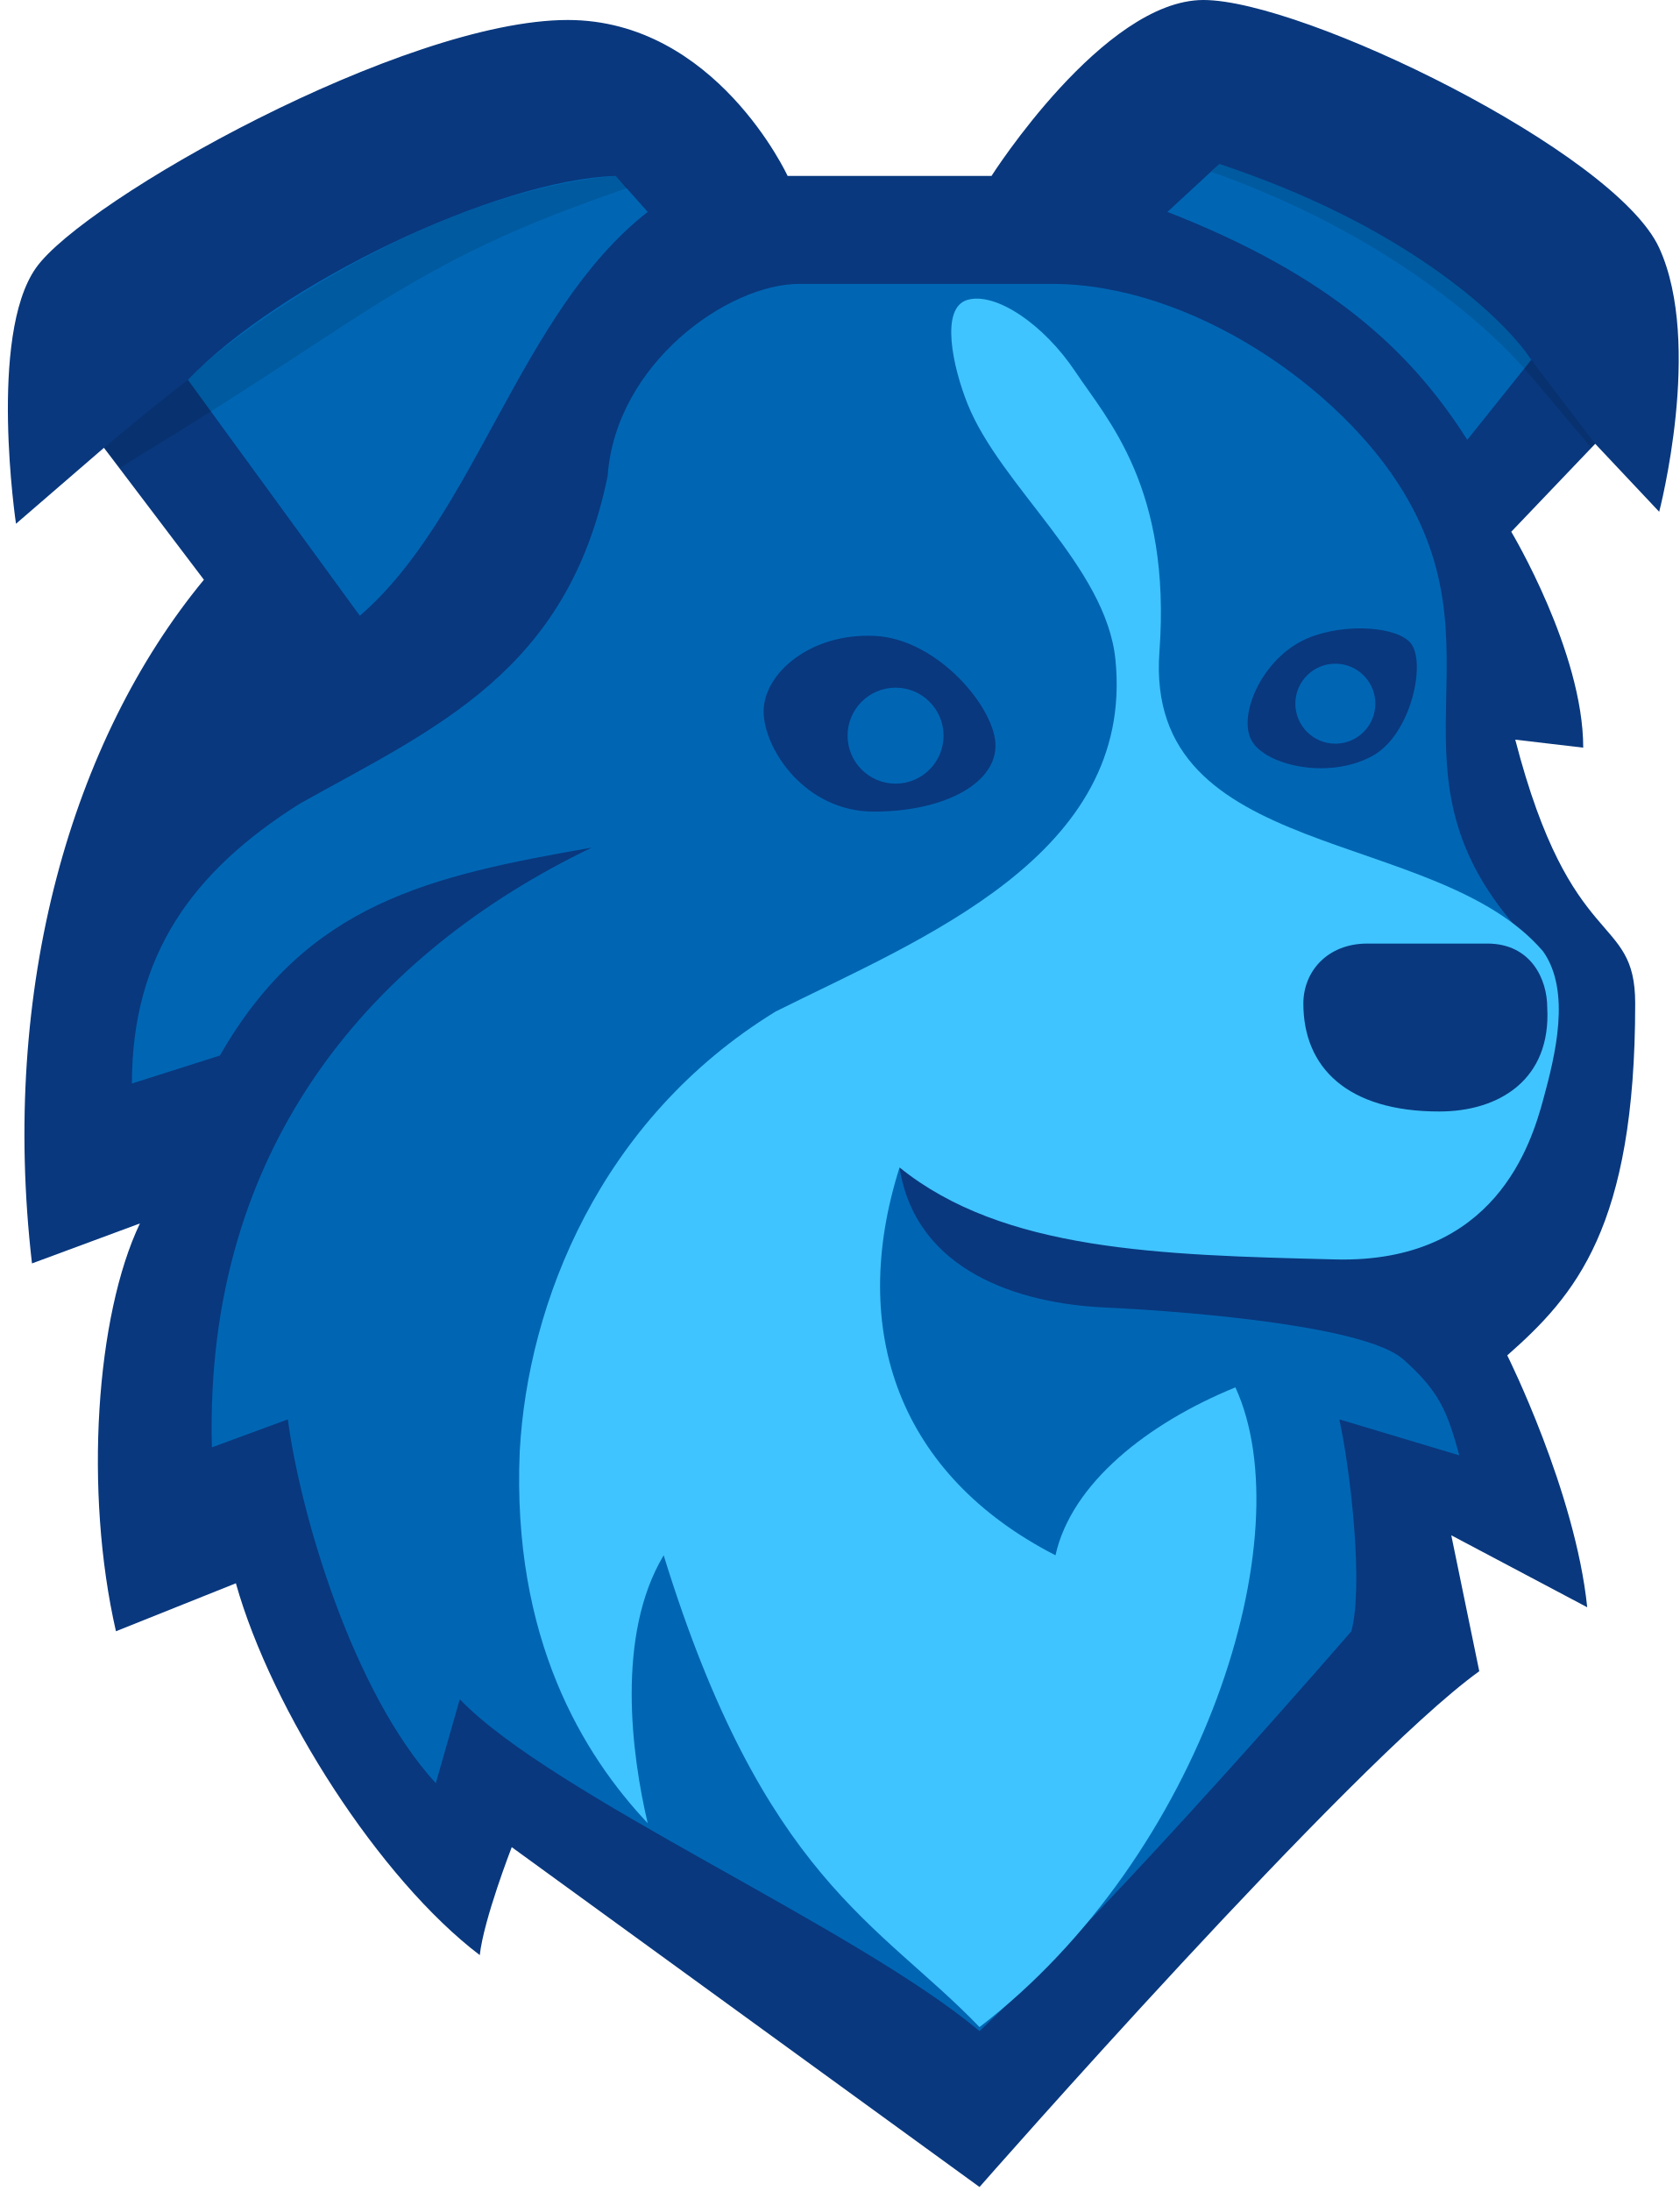
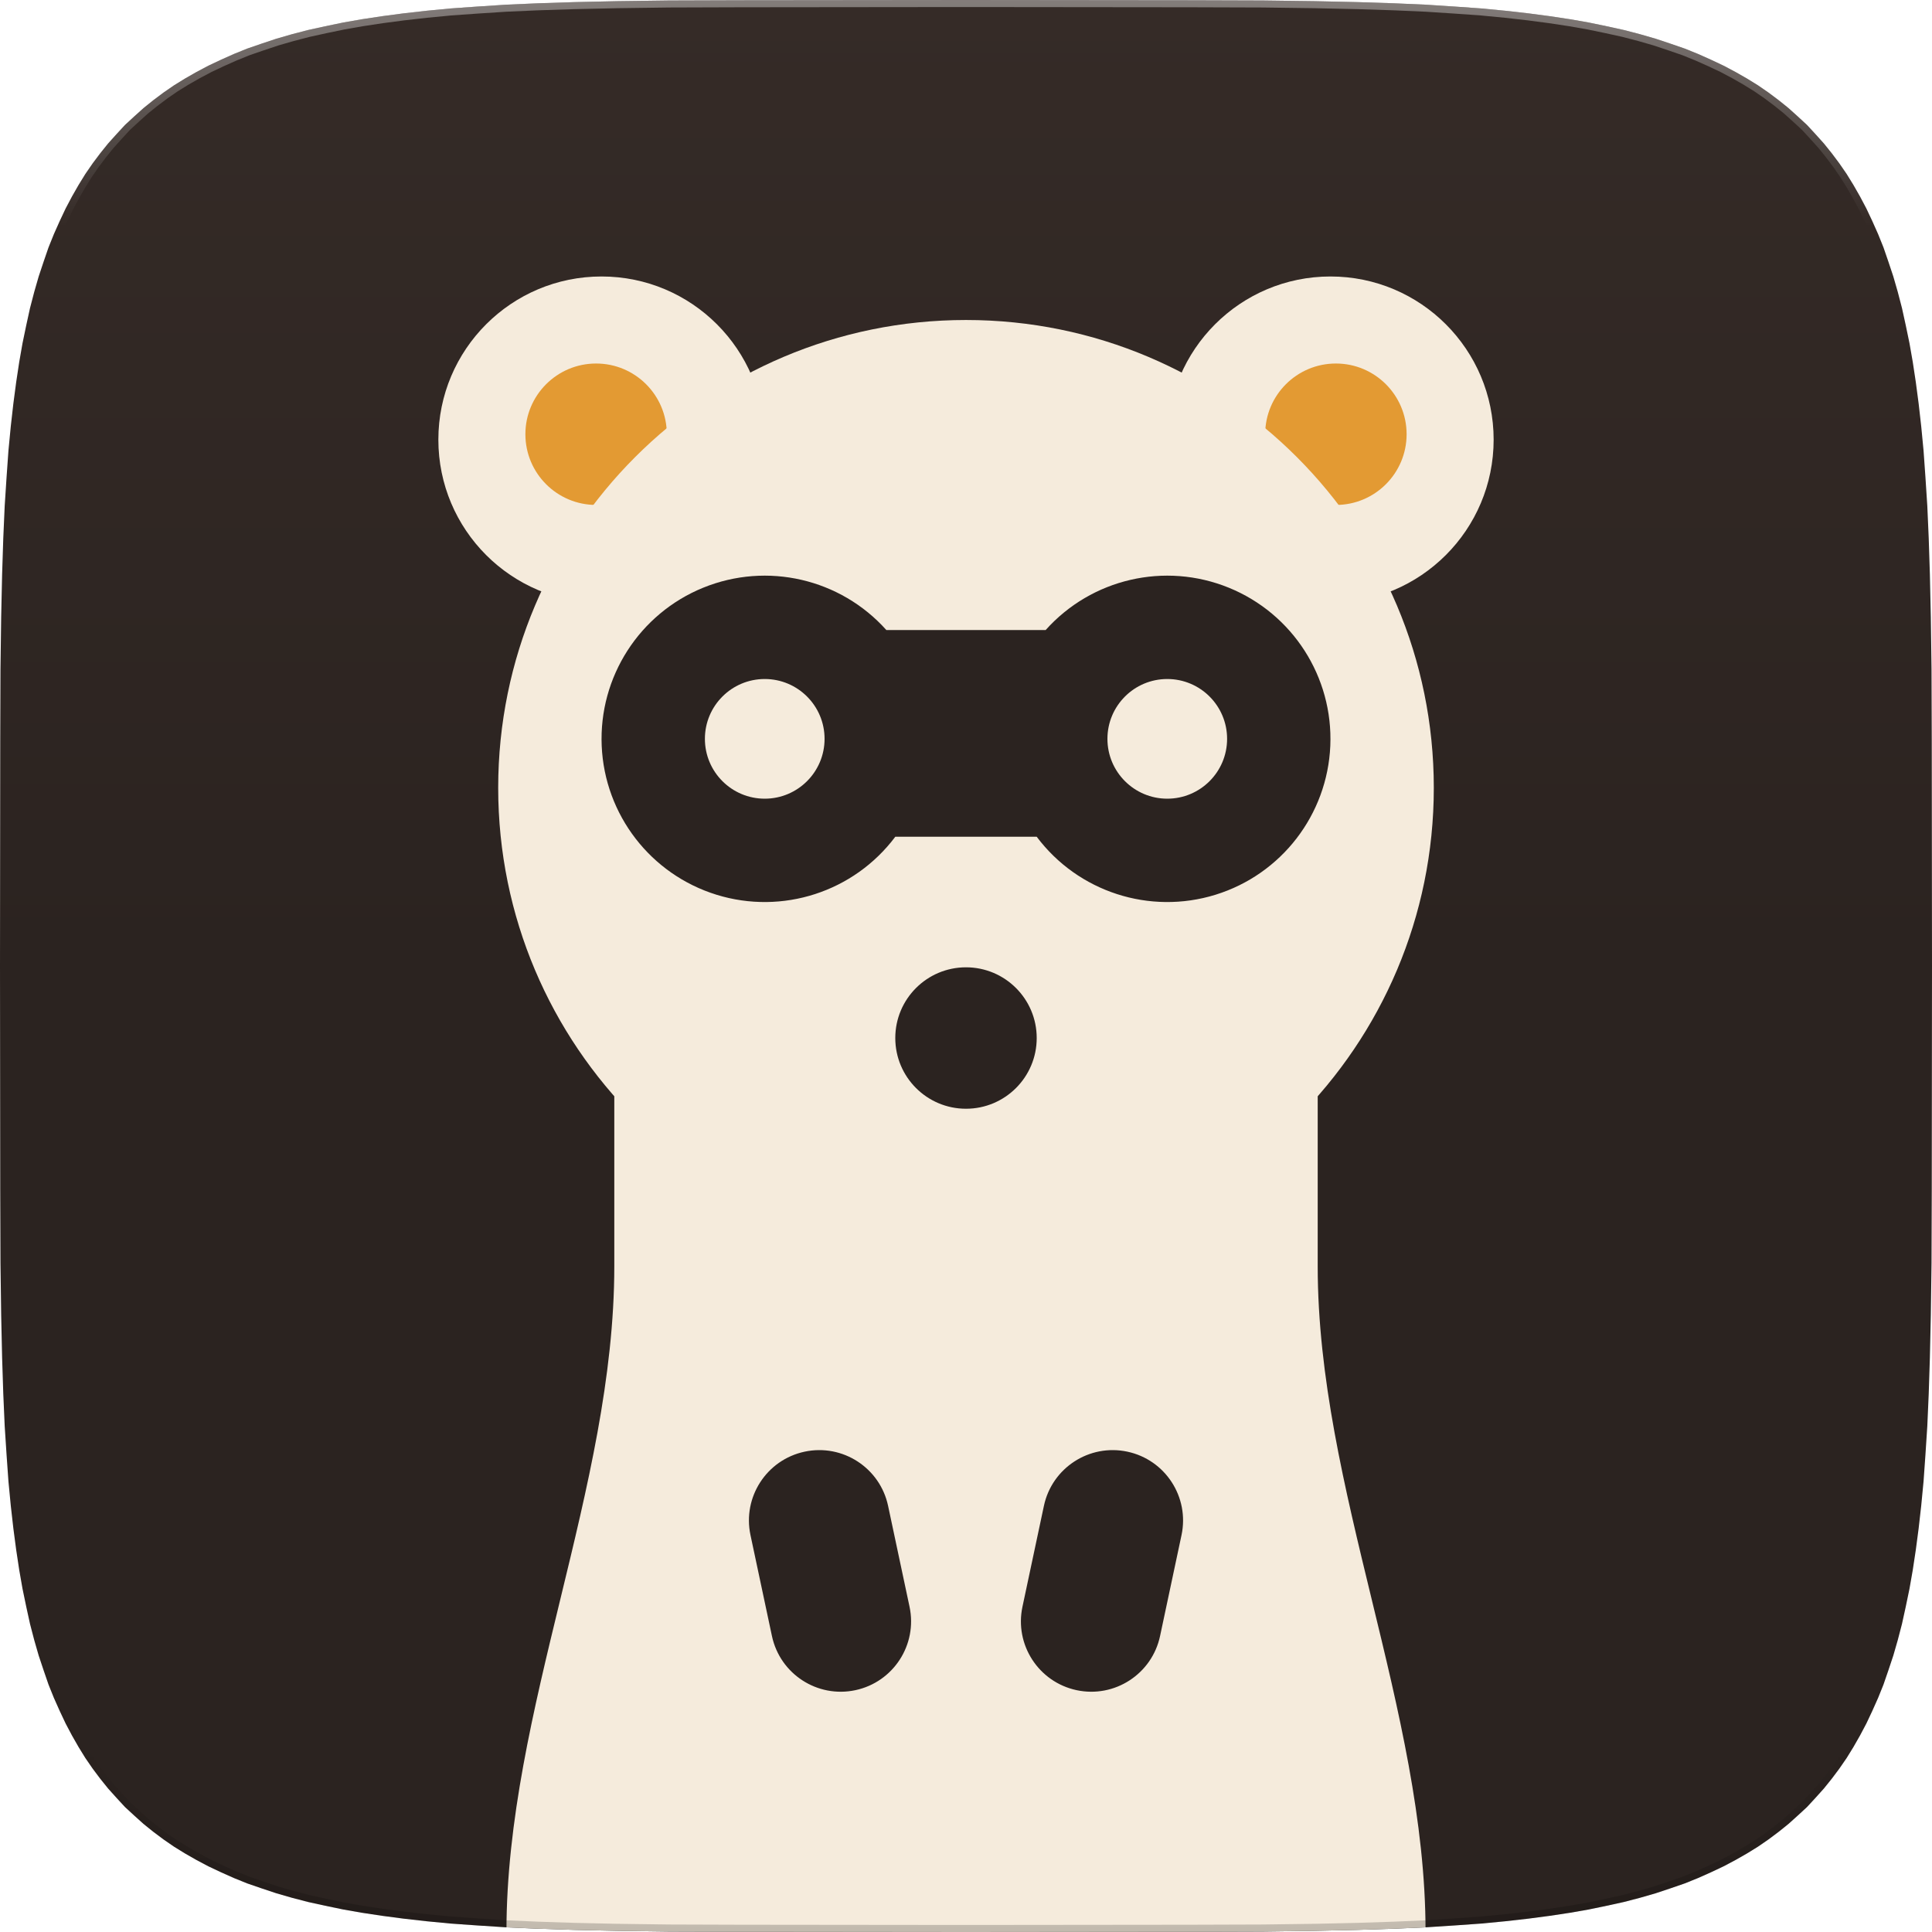
- <svg xmlns="http://www.w3.org/2000/svg" width="210" height="274" viewBox="0 0 210 274" fill="none">
-   <path d="M64 231L122.5 273.5C122.5 273.5 169 220.5 185 209L181.5 192L198.5 201C197 186.5 188.5 169.5 188.5 169.5C197 162 204.5 153.5 204.5 125.5C204.5 114 196.5 119.5 189.5 92.5L198 93.5C198 81.5 189 66.5 189 66.5L199.5 55.5L207.5 64C207.5 64 213 43 207.5 31C202 19 163 0 150.5 0C138 0 124 22 124 22H98.5C98.5 22 89.5 2.5 71 2.5C50.5 2.5 10.5 25 4.5 33.5C-1.5 42 2 65.5 2 65.5L13 56L25.5 72.5C9 92.5 -7.58171e-05 123.5 4 158L17.5 153C12 164.5 10.5 186.5 14.5 204L29.5 198C34 214 47.5 235 60 244.5C60.5 240 64 231 64 231Z" fill="#09387E" />
-   <path d="M81 26.5C65 39 59.5 64.5 45 77L23.5 47.5C35 35.5 62 22.5 77 22L81 26.5Z" fill="#0066B4" />
-   <path d="M152.5 20.5C175 28 187.5 39 191.5 45L183.5 55C176.5 44 166.5 34.5 146 26.5L152.5 20.5Z" fill="#0066B4" />
-   <path d="M57.5 212.5C69 224.5 107 241 122.5 254C140.5 237 169 204 169 204C170.5 198.5 169 184.5 167.5 177.5L182.5 182C181 176.5 180 174 175.5 170C171 166 150.542 164.097 138 163.5C127.5 163 114.5 159 112.5 146C124 147 122 153.5 132.5 154.5L167.5 157C175.5 158 191.5 151 194.5 128.5L192.5 119C171 98 188.5 83 175.5 61.5C167.632 48.487 149 35.5 131.5 35.5H100C91 35.5 77 45.5 76 59.5C71 84 54.5 91 37.5 100.5C24 109 16.5 119.5 16.5 135.5L27.5 132C38.41 112.908 53.748 109.544 74 106C47 119 25.5 143 26.5 181L36 177.5C37.5 189 44 211.5 54.5 223L57.5 212.5Z" fill="#0066B4" />
-   <path d="M83 194.5C95.5 235 110 240.5 122.5 253.5C150.5 232 163 192 154.5 173.5C143.5 178 134 185.5 132 194.5C112.5 184.5 106 166.5 112.5 146C125.452 156.462 145.091 156.952 166.761 157.494L167 157.5C187 158 191.5 143 193 137.5C194.5 132 196.5 124 193 119C179.622 103.295 143.065 107.948 145 81.5C146.5 61 138.5 52.5 134.5 46.5C130.5 40.5 124.5 36.5 121 37.5C117.5 38.5 119.2 46 121 50.5C125.135 60.839 138.333 70.826 139.5 82.5C141.95 107 115.073 117.463 97 126.5C75 140 66 163 65 181.5C64 205 73 219.5 81 228C79 219.5 77 204.5 83 194.5Z" fill="#40C4FF" />
-   <path d="M163 125.5C163 133.5 168.5 139 180 139C187.5 139 194 135 193.5 126C193.5 122.5 191.5 118 186 118H171C166 118 163 121.5 163 125.5Z" fill="#09387E" />
-   <path d="M23.5 47.5C20.3 49.9 15.167 54.167 13 56L15 58.5C24 53 28.5 50.2 42.5 41C56.5 31.8 65.5 28 78.5 23.5L77 22C53.5 24 28.5 42 23.5 47.5Z" fill="black" fill-opacity="0.12" />
-   <path d="M191.5 45L199.5 55.5L199 56L191 46.5C184 38.5 170.5 28.203 151.5 21.5L152.5 20.5C160.5 23 182.5 32 191.5 45Z" fill="black" fill-opacity="0.12" />
-   <path d="M109.281 80.015C101.528 79.695 96 84.556 96 88.961C96 93.366 100.954 101 109.281 101C117.609 101 123.886 97.772 123.999 93.366C124.112 88.961 117.035 80.335 109.281 80.015Z" fill="#09387E" />
-   <path d="M109.281 80.015C101.528 79.695 96 84.556 96 88.961C96 93.366 100.954 101 109.281 101C117.609 101 123.886 97.772 123.999 93.366C124.112 88.961 117.035 80.335 109.281 80.015Z" stroke="#09387E" />
-   <path d="M162.957 80.645C158.105 83.18 155.508 89.44 156.906 92.262C158.304 95.084 165.851 97.036 171.288 94.16C176.121 91.604 177.861 82.489 175.904 80.595C173.946 78.701 167.182 78.438 162.957 80.645Z" fill="#09387E" />
-   <path d="M162.957 80.645C158.105 83.18 155.508 89.44 156.906 92.262C158.304 95.084 165.851 97.036 171.288 94.16C176.121 91.604 177.861 82.489 175.904 80.595C173.946 78.701 167.182 78.438 162.957 80.645Z" stroke="#09387E" />
-   <circle cx="112" cy="92" r="6" fill="#0066B4" />
-   <path d="M172 88C172 90.761 169.761 93 167 93C164.239 93 162 90.761 162 88C162 85.239 164.239 83 167 83C169.761 83 172 85.239 172 88Z" fill="#0066B4" />
+ <svg xmlns="http://www.w3.org/2000/svg" width="64" height="64" viewBox="100 100 824 824">
+   <defs>
+     <linearGradient id="plate-fill" x1="0" y1="0" x2="0" y2="1">
+       <stop offset="0" stop-color="#352B27" />
+       <stop offset="0.5" stop-color="#2B2320" />
+       <stop offset="1" stop-color="#2B2320" />
+     </linearGradient>
+     <linearGradient id="rim-fill" x1="0" y1="0" x2="0" y2="1">
+       <stop offset="0" stop-color="#FFFFFF" stop-opacity="0.4" />
+       <stop offset="0.12" stop-color="#FFFFFF" stop-opacity="0" />
+       <stop offset="0.9" stop-color="#000000" stop-opacity="0" />
+       <stop offset="1" stop-color="#000000" stop-opacity="0.22" />
+     </linearGradient>
+     <filter id="shadow" x="-20%" y="-20%" width="140%" height="140%">
+       <feGaussianBlur in="SourceAlpha" stdDeviation="10" />
+       <feOffset dy="10" />
+       <feComponentTransfer>
+         <feFuncA type="linear" slope="0.3" />
+       </feComponentTransfer>
+       <feMerge>
+         <feMergeNode />
+         <feMergeNode in="SourceGraphic" />
+       </feMerge>
+     </filter>
+     <clipPath id="plate-clip">
+       <path d="M924.0 512.0L923.9 608.0L923.8 638.6L923.5 660.9L923.1 679.0L922.6 694.5L922.0 708.2L921.2 720.5L920.4 731.8L919.4 742.2L918.3 751.9L917.1 761.0L915.8 769.6L914.4 777.6L912.8 785.3L911.2 792.6L909.4 799.5L907.5 806.1L905.4 812.4L903.3 818.5L901.0 824.2L898.5 829.8L896.0 835.1L893.3 840.2L890.5 845.1L887.6 849.8L884.5 854.3L881.2 858.7L877.9 862.8L874.3 866.8L870.7 870.7L866.8 874.3L862.8 877.9L858.7 881.2L854.3 884.5L849.8 887.6L845.1 890.5L840.2 893.3L835.1 896.0L829.8 898.5L824.2 901.0L818.5 903.3L812.4 905.4L806.1 907.5L799.5 909.4L792.6 911.2L785.3 912.8L777.6 914.4L769.6 915.8L761.0 917.1L751.9 918.3L742.2 919.4L731.8 920.4L720.5 921.2L708.2 922.0L694.5 922.6L679.0 923.1L660.9 923.5L638.6 923.8L608.0 923.9L512.0 924.0L416.0 923.9L385.4 923.8L363.1 923.5L345.0 923.1L329.5 922.6L315.8 922.0L303.5 921.2L292.2 920.4L281.8 919.4L272.1 918.3L263.0 917.1L254.4 915.8L246.4 914.4L238.7 912.8L231.4 911.2L224.5 909.4L217.9 907.5L211.6 905.4L205.5 903.3L199.8 901.0L194.2 898.5L188.9 896.0L183.8 893.3L178.9 890.5L174.2 887.6L169.7 884.5L165.3 881.2L161.2 877.9L157.2 874.3L153.3 870.7L149.7 866.8L146.1 862.8L142.8 858.7L139.5 854.3L136.4 849.8L133.5 845.1L130.7 840.2L128.0 835.1L125.5 829.8L123.0 824.2L120.7 818.5L118.6 812.4L116.5 806.1L114.6 799.5L112.8 792.6L111.2 785.3L109.6 777.6L108.2 769.6L106.9 761.0L105.7 751.9L104.6 742.2L103.6 731.8L102.8 720.5L102.0 708.2L101.4 694.5L100.9 679.0L100.5 660.9L100.2 638.6L100.1 608.0L100.0 512.0L100.1 416.0L100.2 385.4L100.5 363.1L100.9 345.0L101.4 329.5L102.0 315.8L102.8 303.5L103.6 292.2L104.6 281.8L105.7 272.1L106.9 263.0L108.2 254.4L109.6 246.4L111.2 238.7L112.8 231.4L114.6 224.5L116.5 217.9L118.6 211.6L120.7 205.5L123.0 199.8L125.5 194.2L128.0 188.9L130.7 183.8L133.5 178.9L136.4 174.2L139.5 169.7L142.8 165.3L146.1 161.2L149.7 157.2L153.3 153.3L157.2 149.7L161.2 146.1L165.3 142.8L169.7 139.5L174.2 136.4L178.9 133.5L183.8 130.7L188.9 128.0L194.2 125.5L199.8 123.0L205.5 120.7L211.6 118.6L217.9 116.5L224.5 114.6L231.4 112.8L238.7 111.2L246.4 109.6L254.4 108.2L263.0 106.9L272.1 105.7L281.8 104.6L292.2 103.6L303.5 102.8L315.8 102.0L329.5 101.4L345.0 100.9L363.1 100.5L385.4 100.2L416.0 100.1L512.0 100.0L608.0 100.1L638.6 100.2L660.9 100.5L679.0 100.9L694.5 101.4L708.2 102.0L720.5 102.8L731.8 103.6L742.2 104.6L751.9 105.7L761.0 106.9L769.6 108.2L777.6 109.6L785.3 111.2L792.6 112.8L799.5 114.6L806.1 116.5L812.4 118.6L818.5 120.7L824.2 123.0L829.8 125.5L835.1 128.0L840.2 130.7L845.1 133.5L849.8 136.4L854.3 139.5L858.7 142.8L862.8 146.1L866.8 149.7L870.7 153.3L874.3 157.2L877.9 161.2L881.2 165.3L884.5 169.7L887.6 174.2L890.5 178.9L893.3 183.8L896.0 188.9L898.5 194.2L901.0 199.8L903.3 205.5L905.4 211.6L907.5 217.9L909.4 224.5L911.2 231.4L912.8 238.7L914.4 246.4L915.8 254.4L917.1 263.0L918.3 272.1L919.4 281.8L920.4 292.2L921.2 303.5L922.0 315.8L922.6 329.5L923.1 345.0L923.5 363.1L923.8 385.4L923.9 416.0Z" />
+     </clipPath>
+   </defs>
+   <path d="M924.0 512.0L923.9 608.0L923.8 638.6L923.5 660.9L923.1 679.0L922.6 694.5L922.0 708.2L921.2 720.5L920.4 731.8L919.4 742.2L918.3 751.9L917.1 761.0L915.8 769.6L914.4 777.6L912.8 785.3L911.2 792.6L909.4 799.5L907.5 806.1L905.4 812.4L903.3 818.5L901.0 824.2L898.5 829.8L896.0 835.1L893.3 840.2L890.5 845.1L887.6 849.8L884.5 854.3L881.2 858.7L877.9 862.8L874.3 866.8L870.7 870.7L866.8 874.3L862.8 877.9L858.7 881.2L854.3 884.5L849.8 887.6L845.1 890.5L840.2 893.3L835.1 896.0L829.8 898.5L824.2 901.0L818.5 903.3L812.4 905.4L806.1 907.5L799.5 909.4L792.6 911.2L785.3 912.8L777.6 914.4L769.6 915.8L761.0 917.1L751.9 918.3L742.2 919.4L731.8 920.4L720.5 921.2L708.2 922.0L694.5 922.6L679.0 923.1L660.9 923.5L638.6 923.8L608.0 923.9L512.0 924.0L416.0 923.9L385.4 923.8L363.1 923.5L345.0 923.1L329.5 922.6L315.8 922.0L303.5 921.2L292.2 920.4L281.8 919.4L272.1 918.3L263.0 917.1L254.4 915.8L246.4 914.4L238.7 912.8L231.4 911.2L224.5 909.4L217.9 907.5L211.6 905.4L205.5 903.3L199.8 901.0L194.2 898.5L188.9 896.0L183.8 893.3L178.9 890.5L174.2 887.6L169.7 884.5L165.3 881.2L161.2 877.9L157.2 874.3L153.3 870.7L149.7 866.8L146.1 862.8L142.8 858.7L139.5 854.3L136.4 849.8L133.5 845.1L130.7 840.2L128.0 835.1L125.5 829.8L123.0 824.2L120.7 818.5L118.6 812.4L116.5 806.1L114.6 799.5L112.8 792.6L111.2 785.3L109.6 777.6L108.2 769.6L106.9 761.0L105.7 751.9L104.6 742.2L103.6 731.8L102.8 720.5L102.0 708.2L101.4 694.5L100.9 679.0L100.5 660.9L100.2 638.6L100.1 608.0L100.0 512.0L100.1 416.0L100.2 385.4L100.5 363.1L100.9 345.0L101.4 329.5L102.0 315.8L102.8 303.5L103.6 292.2L104.6 281.8L105.7 272.1L106.9 263.0L108.2 254.4L109.6 246.4L111.2 238.7L112.8 231.4L114.6 224.5L116.5 217.9L118.6 211.6L120.7 205.5L123.0 199.8L125.5 194.2L128.0 188.9L130.7 183.8L133.5 178.9L136.4 174.2L139.5 169.7L142.8 165.3L146.1 161.2L149.7 157.2L153.3 153.3L157.2 149.7L161.2 146.1L165.3 142.8L169.7 139.5L174.2 136.4L178.9 133.5L183.8 130.7L188.9 128.0L194.2 125.5L199.8 123.0L205.5 120.7L211.6 118.6L217.9 116.5L224.5 114.6L231.4 112.8L238.7 111.2L246.4 109.6L254.4 108.2L263.0 106.9L272.1 105.7L281.8 104.6L292.2 103.6L303.5 102.8L315.8 102.0L329.5 101.4L345.0 100.9L363.1 100.5L385.4 100.2L416.0 100.1L512.0 100.0L608.0 100.1L638.6 100.2L660.9 100.5L679.0 100.9L694.5 101.4L708.2 102.0L720.5 102.8L731.8 103.6L742.2 104.6L751.9 105.7L761.0 106.9L769.6 108.2L777.6 109.6L785.3 111.2L792.6 112.8L799.5 114.6L806.1 116.5L812.4 118.6L818.5 120.7L824.2 123.0L829.8 125.5L835.1 128.0L840.2 130.7L845.1 133.5L849.8 136.4L854.3 139.5L858.7 142.8L862.8 146.1L866.8 149.7L870.7 153.3L874.3 157.2L877.9 161.2L881.2 165.3L884.5 169.7L887.6 174.2L890.5 178.9L893.3 183.8L896.0 188.9L898.5 194.2L901.0 199.8L903.3 205.5L905.4 211.6L907.5 217.9L909.4 224.5L911.2 231.4L912.8 238.7L914.4 246.4L915.8 254.4L917.1 263.0L918.3 272.1L919.4 281.8L920.4 292.2L921.2 303.5L922.0 315.8L922.6 329.5L923.1 345.0L923.5 363.1L923.8 385.4L923.9 416.0Z" fill="url(#plate-fill)" />
+   <g id="ferret" clip-path="url(#plate-clip)">
+     <circle cx="356.56" cy="287.52" r="69.6" fill="#F5EBDC" />
+     <circle cx="667.44" cy="287.52" r="69.6" fill="#F5EBDC" />
+     <circle cx="354.24" cy="285.2" r="30.16" fill="#E39A33" />
+     <circle cx="669.76" cy="285.2" r="30.16" fill="#E39A33" />
+     <path id="body" d="M362 436L362 640C362 734.67 316 829.33 316 924L708 924C708 829.33 662 734.67 662 640L662 436Z" fill="#F5EBDC" />
+     <path d="M478.77 742.24L487.92 785.28A30 30 0 0 1 429.23 797.76L420.08 754.72A30 30 0 0 1 478.77 742.24Z" fill="#2B2320" />
+     <path d="M603.92 754.72L594.77 797.76A30 30 0 0 1 536.08 785.28L545.23 742.24A30 30 0 0 1 603.92 754.72Z" fill="#2B2320" />
+     <circle cx="512" cy="436" r="199.52" fill="#F5EBDC" />
+     <path d="M478.04 368.72L545.96 368.72A69.6 69.6 0 1 1 542.16 456.88L481.84 456.88A69.6 69.6 0 1 1 478.04 368.72Z" fill="#2B2320" />
+     <circle cx="426.16" cy="415.12" r="25.52" fill="#F5EBDC" />
+     <circle cx="597.84" cy="415.12" r="25.52" fill="#F5EBDC" />
+     <circle cx="512" cy="542.72" r="30.16" fill="#2B2320" />
+   </g>
+   <path id="rim" d="M924.0 512.0L923.9 608.0L923.8 638.6L923.5 660.9L923.1 679.0L922.6 694.5L922.0 708.2L921.2 720.5L920.4 731.8L919.4 742.2L918.3 751.9L917.1 761.0L915.8 769.6L914.4 777.6L912.8 785.3L911.2 792.6L909.4 799.5L907.5 806.1L905.4 812.4L903.3 818.5L901.0 824.2L898.5 829.8L896.0 835.1L893.3 840.2L890.5 845.1L887.6 849.8L884.5 854.3L881.2 858.7L877.9 862.8L874.3 866.8L870.7 870.7L866.8 874.3L862.8 877.9L858.7 881.2L854.3 884.5L849.8 887.6L845.1 890.5L840.2 893.3L835.1 896.0L829.8 898.5L824.2 901.0L818.5 903.3L812.4 905.4L806.1 907.5L799.5 909.4L792.6 911.2L785.3 912.8L777.6 914.4L769.6 915.8L761.0 917.1L751.9 918.3L742.2 919.4L731.8 920.4L720.5 921.2L708.2 922.0L694.5 922.6L679.0 923.1L660.9 923.5L638.6 923.8L608.0 923.9L512.0 924.0L416.0 923.9L385.4 923.8L363.1 923.5L345.0 923.1L329.5 922.6L315.8 922.0L303.5 921.2L292.2 920.4L281.8 919.4L272.1 918.3L263.0 917.1L254.4 915.8L246.4 914.4L238.7 912.8L231.4 911.2L224.5 909.4L217.9 907.5L211.6 905.4L205.5 903.3L199.8 901.0L194.2 898.5L188.9 896.0L183.8 893.3L178.9 890.5L174.2 887.6L169.7 884.5L165.3 881.2L161.2 877.9L157.2 874.3L153.3 870.7L149.7 866.8L146.1 862.8L142.8 858.7L139.5 854.3L136.4 849.8L133.5 845.1L130.7 840.2L128.0 835.1L125.5 829.8L123.0 824.2L120.7 818.5L118.6 812.4L116.5 806.1L114.6 799.5L112.8 792.6L111.2 785.3L109.6 777.6L108.2 769.6L106.9 761.0L105.7 751.9L104.6 742.2L103.6 731.8L102.8 720.5L102.0 708.2L101.4 694.5L100.9 679.0L100.5 660.9L100.2 638.6L100.1 608.0L100.0 512.0L100.1 416.0L100.2 385.4L100.5 363.1L100.9 345.0L101.4 329.5L102.0 315.8L102.8 303.5L103.6 292.2L104.6 281.8L105.7 272.1L106.9 263.0L108.2 254.4L109.6 246.4L111.2 238.7L112.8 231.4L114.6 224.5L116.5 217.9L118.6 211.6L120.7 205.5L123.0 199.8L125.5 194.2L128.0 188.9L130.7 183.8L133.5 178.9L136.4 174.2L139.5 169.7L142.8 165.3L146.1 161.2L149.7 157.2L153.3 153.3L157.2 149.7L161.2 146.1L165.3 142.8L169.7 139.5L174.2 136.4L178.9 133.5L183.8 130.7L188.9 128.0L194.2 125.5L199.8 123.0L205.5 120.7L211.6 118.6L217.9 116.5L224.5 114.6L231.4 112.8L238.7 111.2L246.4 109.6L254.4 108.2L263.0 106.9L272.1 105.7L281.8 104.6L292.2 103.6L303.5 102.8L315.8 102.0L329.5 101.4L345.0 100.9L363.1 100.5L385.4 100.2L416.0 100.1L512.0 100.0L608.0 100.1L638.6 100.2L660.9 100.5L679.0 100.9L694.5 101.4L708.2 102.0L720.5 102.8L731.8 103.6L742.2 104.6L751.9 105.7L761.0 106.9L769.6 108.2L777.6 109.6L785.3 111.2L792.6 112.8L799.5 114.6L806.1 116.5L812.4 118.6L818.5 120.7L824.2 123.0L829.8 125.5L835.1 128.0L840.2 130.7L845.1 133.5L849.8 136.4L854.3 139.5L858.7 142.8L862.8 146.1L866.8 149.7L870.7 153.3L874.3 157.2L877.9 161.2L881.2 165.3L884.5 169.7L887.6 174.2L890.5 178.9L893.3 183.8L896.0 188.9L898.5 194.2L901.0 199.8L903.3 205.5L905.4 211.6L907.5 217.9L909.4 224.5L911.2 231.4L912.8 238.7L914.4 246.4L915.8 254.4L917.1 263.0L918.3 272.1L919.4 281.8L920.4 292.2L921.2 303.5L922.0 315.8L922.6 329.5L923.1 345.0L923.5 363.1L923.8 385.4L923.9 416.0Z" fill="none" stroke="url(#rim-fill)" stroke-width="6" clip-path="url(#plate-clip)" />
</svg>
